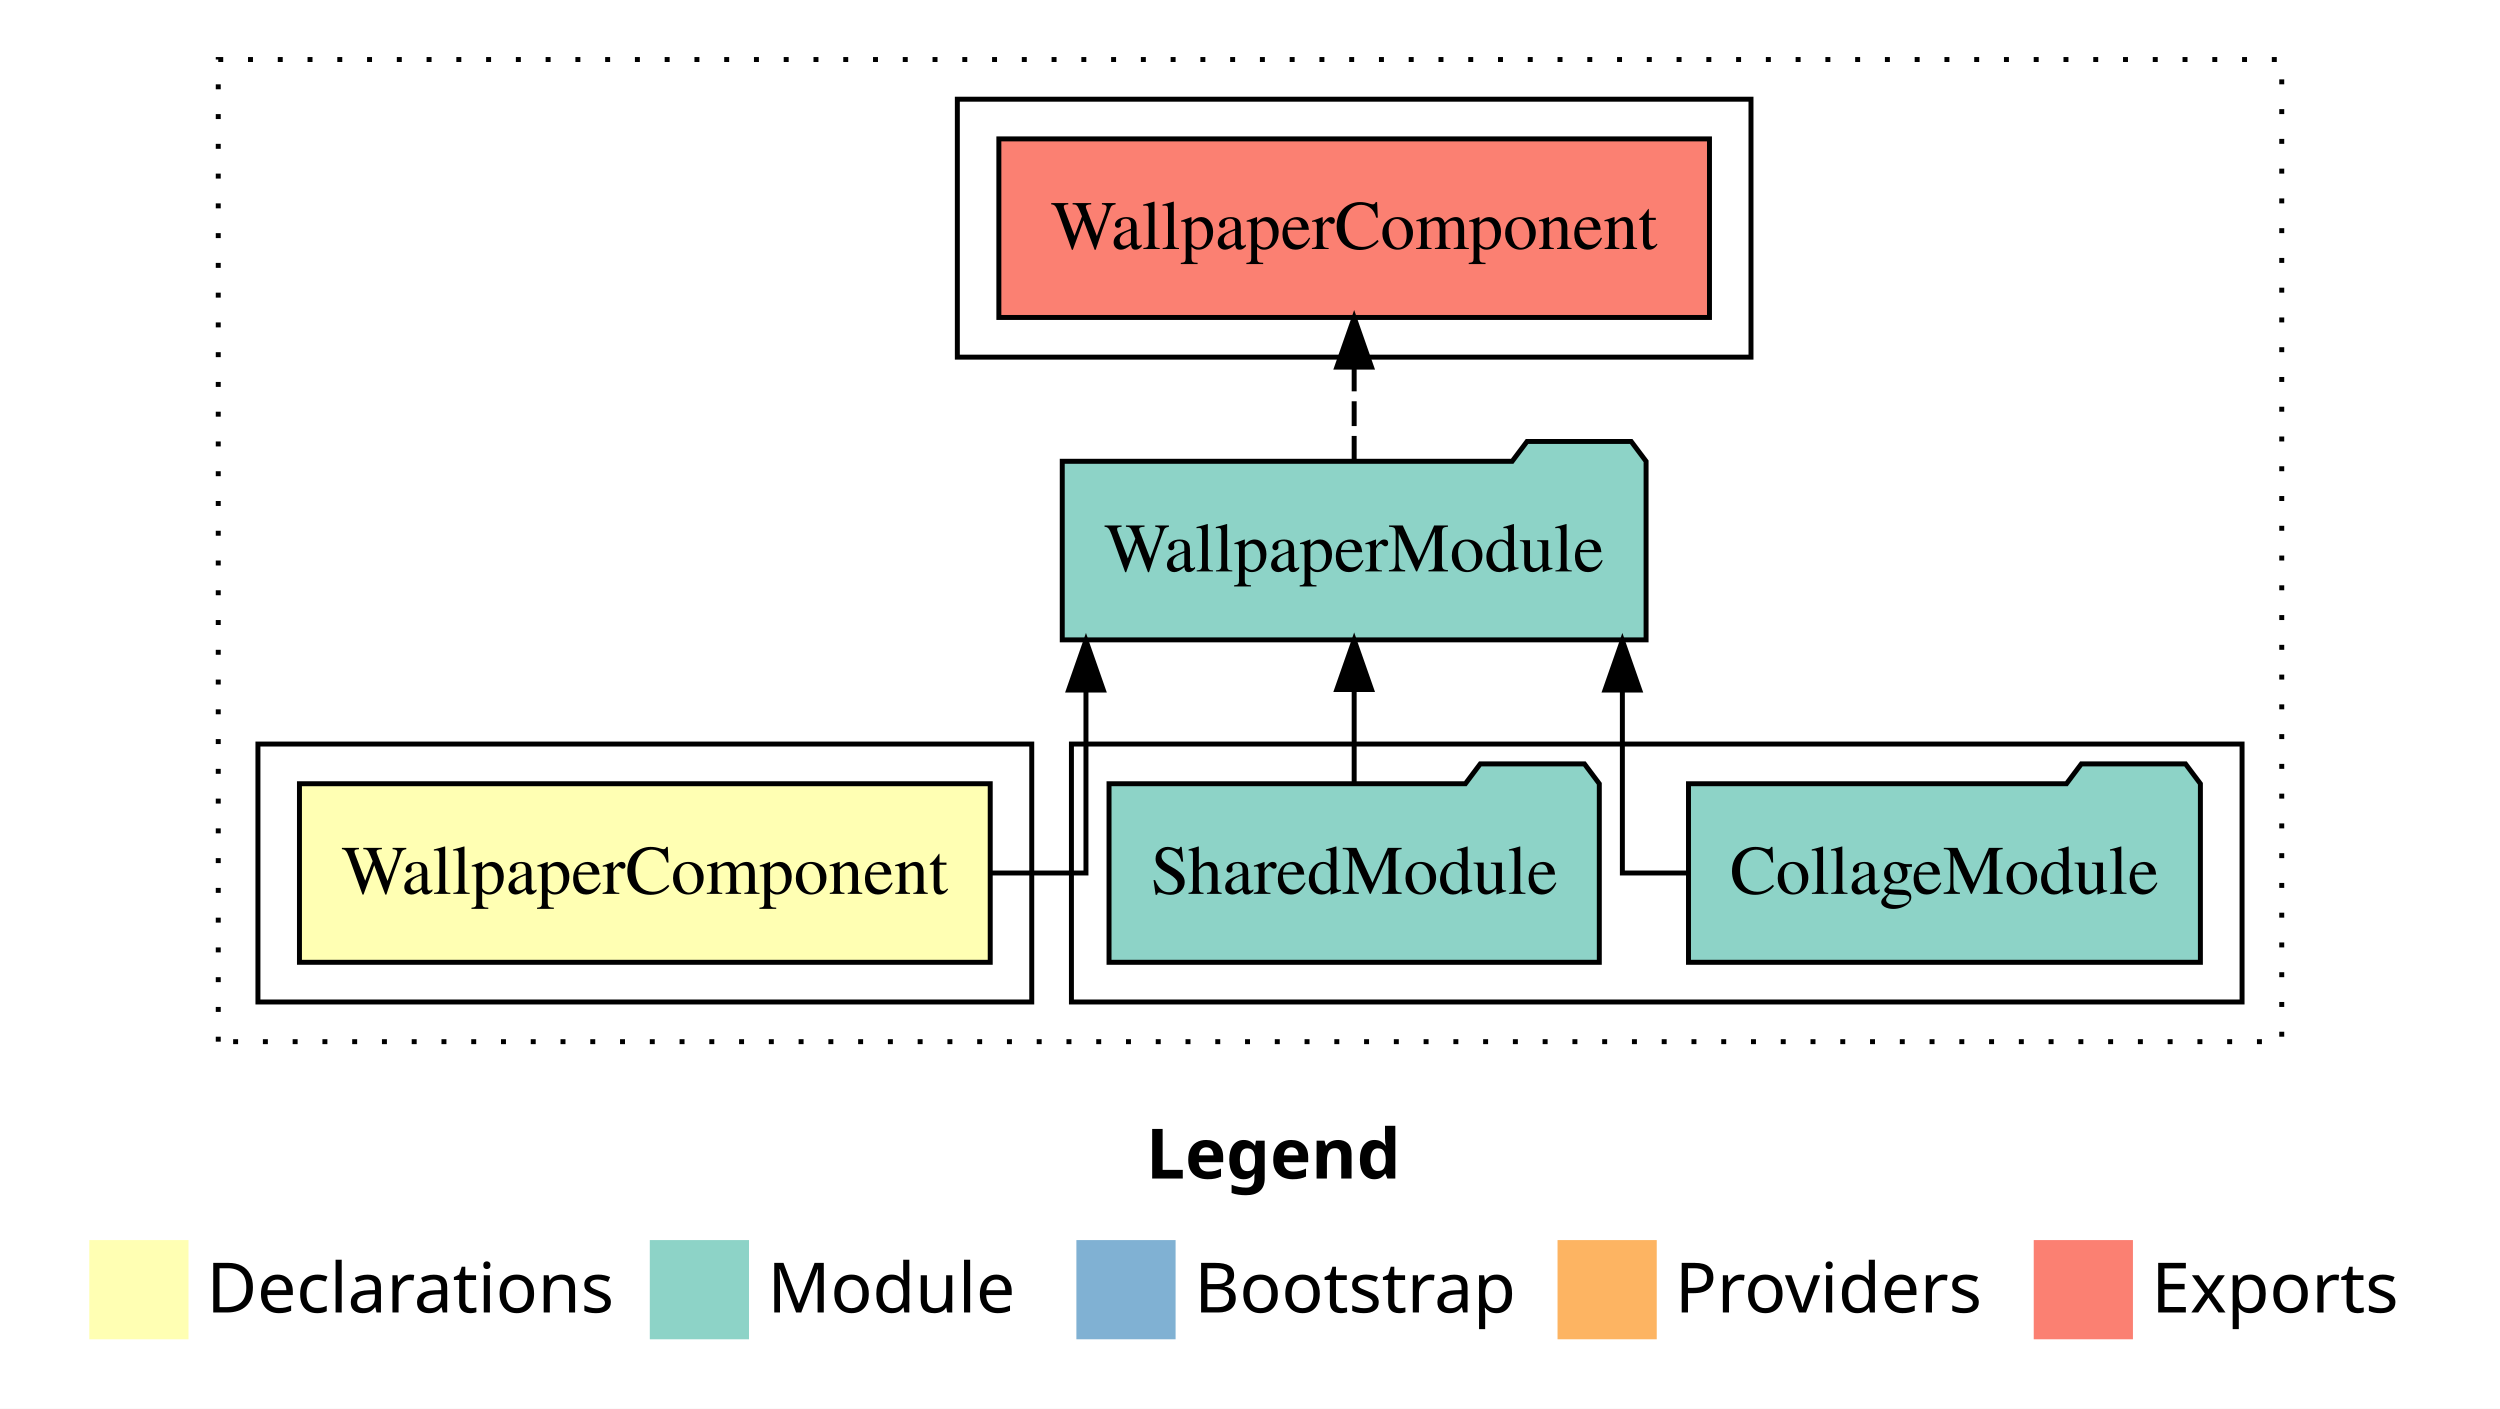
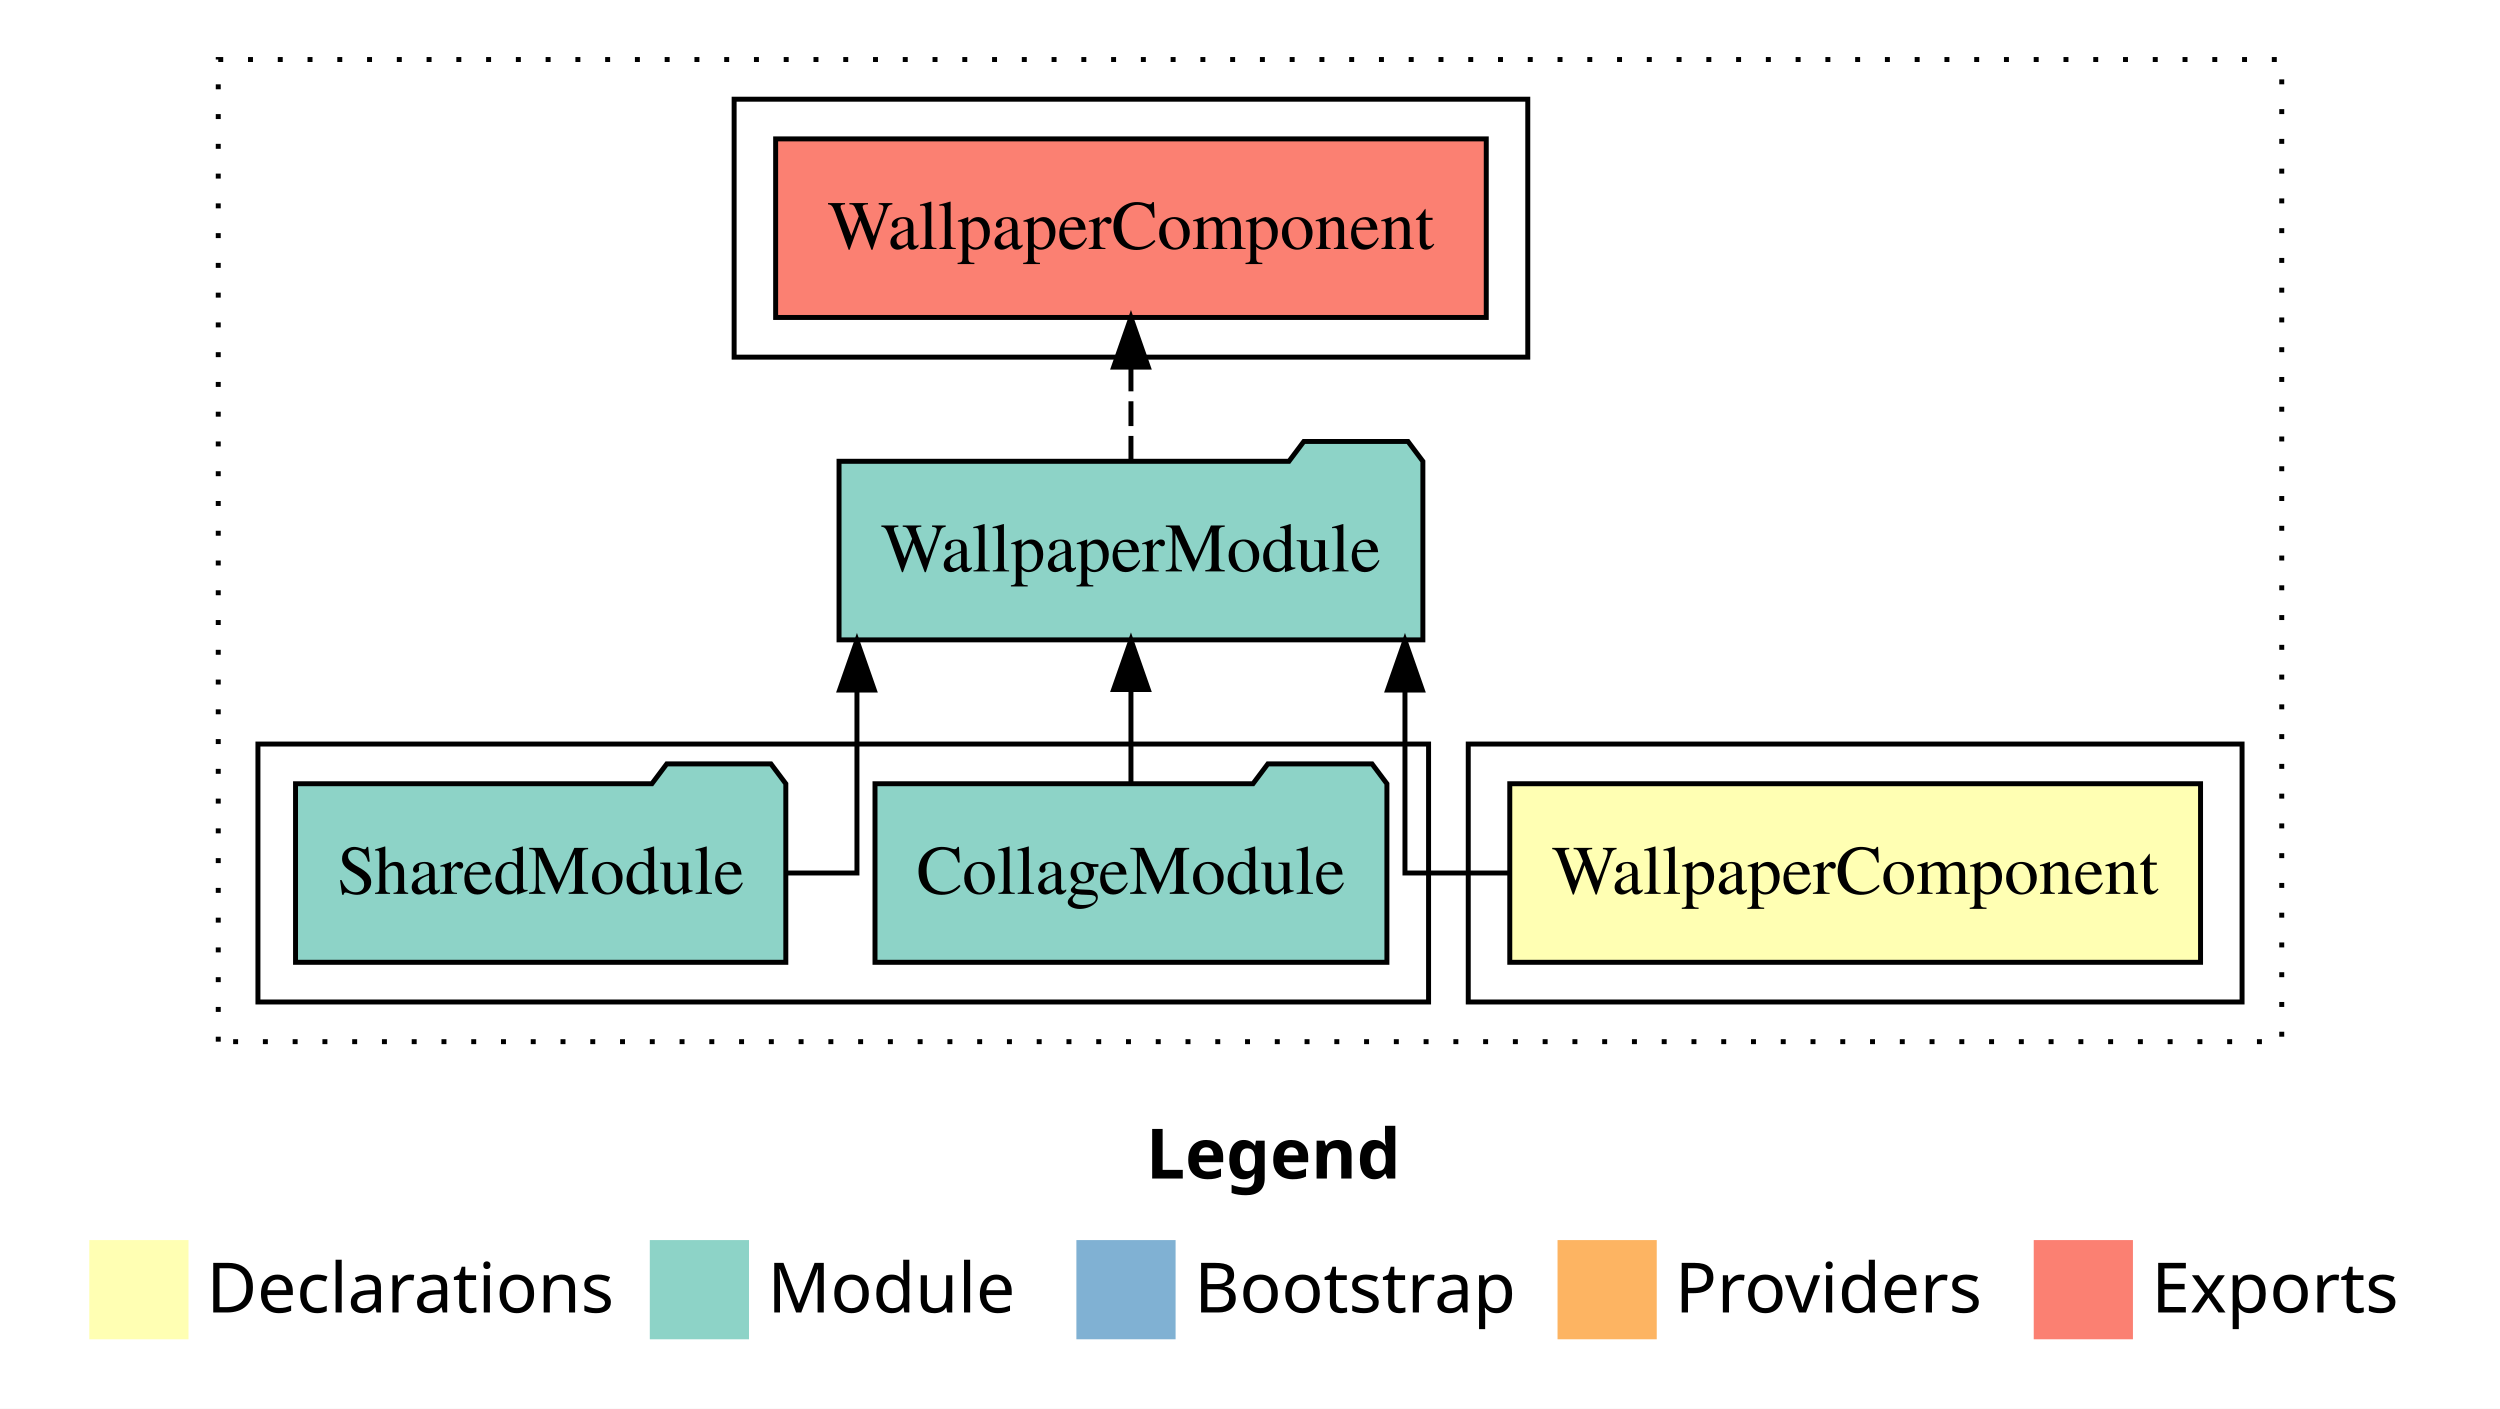
<svg xmlns="http://www.w3.org/2000/svg" width="504pt" height="284pt" viewBox="0.00 0.00 504.00 284.00">
  <g id="graph0" class="graph" transform="scale(1 1) rotate(0) translate(4 280)">
    <polygon fill="white" stroke="transparent" points="-4,4 -4,-280 500,-280 500,4 -4,4" />
    <text text-anchor="start" x="227.01" y="-42.4" font-family="sans-serif" font-weight="bold" font-size="14.00">Legend</text>
    <polygon fill="#ffffb3" stroke="transparent" points="14,-10 14,-30 34,-30 34,-10 14,-10" />
    <text text-anchor="start" x="37.63" y="-15.4" font-family="sans-serif" font-size="14.00">  Declarations</text>
    <polygon fill="#8dd3c7" stroke="transparent" points="127,-10 127,-30 147,-30 147,-10 127,-10" />
    <text text-anchor="start" x="150.73" y="-15.4" font-family="sans-serif" font-size="14.00">  Module</text>
    <polygon fill="#80b1d3" stroke="transparent" points="213,-10 213,-30 233,-30 233,-10 213,-10" />
    <text text-anchor="start" x="236.78" y="-15.4" font-family="sans-serif" font-size="14.00">  Bootstrap</text>
    <polygon fill="#fdb462" stroke="transparent" points="310,-10 310,-30 330,-30 330,-10 310,-10" />
    <text text-anchor="start" x="333.67" y="-15.4" font-family="sans-serif" font-size="14.00">  Providers</text>
    <polygon fill="#fb8072" stroke="transparent" points="406,-10 406,-30 426,-30 426,-10 406,-10" />
    <text text-anchor="start" x="429.73" y="-15.4" font-family="sans-serif" font-size="14.00">  Exports</text>
    <g id="clust1" class="cluster">
      <polygon fill="none" stroke="black" stroke-dasharray="1,5" points="40,-70 40,-268 456,-268 456,-70 40,-70" />
    </g>
-     <g id="clust4" class="cluster">
-       <polygon fill="none" stroke="black" points="212,-78 212,-130 448,-130 448,-78 212,-78" />
-     </g>
    <g id="clust5" class="cluster">
-       <polygon fill="none" stroke="black" points="189,-208 189,-260 349,-260 349,-208 189,-208" />
+       <polygon fill="none" stroke="black" points="144,-208 144,-260 304,-260 304,-208 144,-208" />
    </g>
    <g id="clust2" class="cluster">
-       <polygon fill="none" stroke="black" points="48,-78 48,-130 204,-130 204,-78 48,-78" />
+       <polygon fill="none" stroke="black" points="292,-78 292,-130 448,-130 448,-78 292,-78" />
+     </g>
+     <g id="clust4" class="cluster">
+       <polygon fill="none" stroke="black" points="48,-78 48,-130 284,-130 284,-78 48,-78" />
    </g>
    <g id="node1" class="node">
-       <polygon fill="#ffffb3" stroke="black" points="195.63,-122 56.37,-122 56.37,-86 195.63,-86 195.63,-122" />
-       <text text-anchor="middle" x="126" y="-99.8" font-family="Times,serif" font-size="14.00">WallpaperComponent</text>
+       <polygon fill="#ffffb3" stroke="black" points="439.63,-122 300.37,-122 300.37,-86 439.63,-86 439.63,-122" />
+       <text text-anchor="middle" x="370" y="-99.8" font-family="Times,serif" font-size="14.00">WallpaperComponent</text>
    </g>
    <g id="node2" class="node">
-       <polygon fill="#8dd3c7" stroke="black" points="327.85,-187 324.85,-191 303.85,-191 300.85,-187 210.15,-187 210.15,-151 327.85,-151 327.85,-187" />
-       <text text-anchor="middle" x="269" y="-164.8" font-family="Times,serif" font-size="14.00">WallpaperModule</text>
+       <polygon fill="#8dd3c7" stroke="black" points="282.85,-187 279.85,-191 258.85,-191 255.85,-187 165.15,-187 165.15,-151 282.85,-151 282.85,-187" />
+       <text text-anchor="middle" x="224" y="-164.8" font-family="Times,serif" font-size="14.00">WallpaperModule</text>
    </g>
    <g id="edge1" class="edge">
-       <path fill="none" stroke="black" d="M195.64,-104C206.89,-104 214.93,-104 214.93,-104 214.93,-104 214.93,-140.89 214.93,-140.89" />
-       <polygon fill="black" stroke="black" points="211.43,-140.89 214.93,-150.89 218.43,-140.89 211.43,-140.89" />
+       <path fill="none" stroke="black" d="M300.29,-104C288.1,-104 279.24,-104 279.24,-104 279.24,-104 279.24,-140.89 279.24,-140.89" />
+       <polygon fill="black" stroke="black" points="275.74,-140.89 279.24,-150.89 282.74,-140.89 275.74,-140.89" />
    </g>
    <g id="node5" class="node">
-       <polygon fill="#fb8072" stroke="black" points="340.63,-252 197.37,-252 197.37,-216 340.63,-216 340.63,-252" />
-       <text text-anchor="middle" x="269" y="-229.8" font-family="Times,serif" font-size="14.00">WallpaperComponent </text>
+       <polygon fill="#fb8072" stroke="black" points="295.63,-252 152.37,-252 152.37,-216 295.63,-216 295.63,-252" />
+       <text text-anchor="middle" x="224" y="-229.8" font-family="Times,serif" font-size="14.00">WallpaperComponent </text>
    </g>
    <g id="edge4" class="edge">
-       <path fill="none" stroke="black" stroke-dasharray="5,2" d="M269,-187.11C269,-187.11 269,-205.99 269,-205.99" />
-       <polygon fill="black" stroke="black" points="265.5,-205.99 269,-215.99 272.5,-205.99 265.5,-205.99" />
+       <path fill="none" stroke="black" stroke-dasharray="5,2" d="M224,-187.11C224,-187.11 224,-205.99 224,-205.99" />
+       <polygon fill="black" stroke="black" points="220.5,-205.99 224,-215.99 227.5,-205.99 220.5,-205.99" />
    </g>
    <g id="node3" class="node">
-       <polygon fill="#8dd3c7" stroke="black" points="439.6,-122 436.6,-126 415.6,-126 412.6,-122 336.4,-122 336.4,-86 439.6,-86 439.6,-122" />
-       <text text-anchor="middle" x="388" y="-99.8" font-family="Times,serif" font-size="14.00">CollageModule</text>
+       <polygon fill="#8dd3c7" stroke="black" points="275.6,-122 272.6,-126 251.6,-126 248.6,-122 172.4,-122 172.4,-86 275.6,-86 275.6,-122" />
+       <text text-anchor="middle" x="224" y="-99.8" font-family="Times,serif" font-size="14.00">CollageModule</text>
    </g>
    <g id="edge2" class="edge">
-       <path fill="none" stroke="black" d="M336.21,-104C328.49,-104 323.07,-104 323.07,-104 323.07,-104 323.07,-140.89 323.07,-140.89" />
-       <polygon fill="black" stroke="black" points="319.57,-140.89 323.07,-150.89 326.57,-140.89 319.57,-140.89" />
+       <path fill="none" stroke="black" d="M224,-122.11C224,-122.11 224,-140.99 224,-140.99" />
+       <polygon fill="black" stroke="black" points="220.5,-140.99 224,-150.99 227.5,-140.99 220.5,-140.99" />
    </g>
    <g id="node4" class="node">
-       <polygon fill="#8dd3c7" stroke="black" points="318.42,-122 315.42,-126 294.42,-126 291.42,-122 219.58,-122 219.58,-86 318.42,-86 318.42,-122" />
-       <text text-anchor="middle" x="269" y="-99.8" font-family="Times,serif" font-size="14.00">SharedModule</text>
+       <polygon fill="#8dd3c7" stroke="black" points="154.42,-122 151.42,-126 130.42,-126 127.42,-122 55.58,-122 55.58,-86 154.42,-86 154.42,-122" />
+       <text text-anchor="middle" x="105" y="-99.8" font-family="Times,serif" font-size="14.00">SharedModule</text>
    </g>
    <g id="edge3" class="edge">
-       <path fill="none" stroke="black" d="M269,-122.11C269,-122.11 269,-140.99 269,-140.99" />
-       <polygon fill="black" stroke="black" points="265.5,-140.99 269,-150.99 272.5,-140.99 265.5,-140.99" />
+       <path fill="none" stroke="black" d="M154.29,-104C162.69,-104 168.76,-104 168.76,-104 168.76,-104 168.76,-140.89 168.76,-140.89" />
+       <polygon fill="black" stroke="black" points="165.26,-140.89 168.76,-150.89 172.26,-140.89 165.26,-140.89" />
    </g>
  </g>
</svg>
